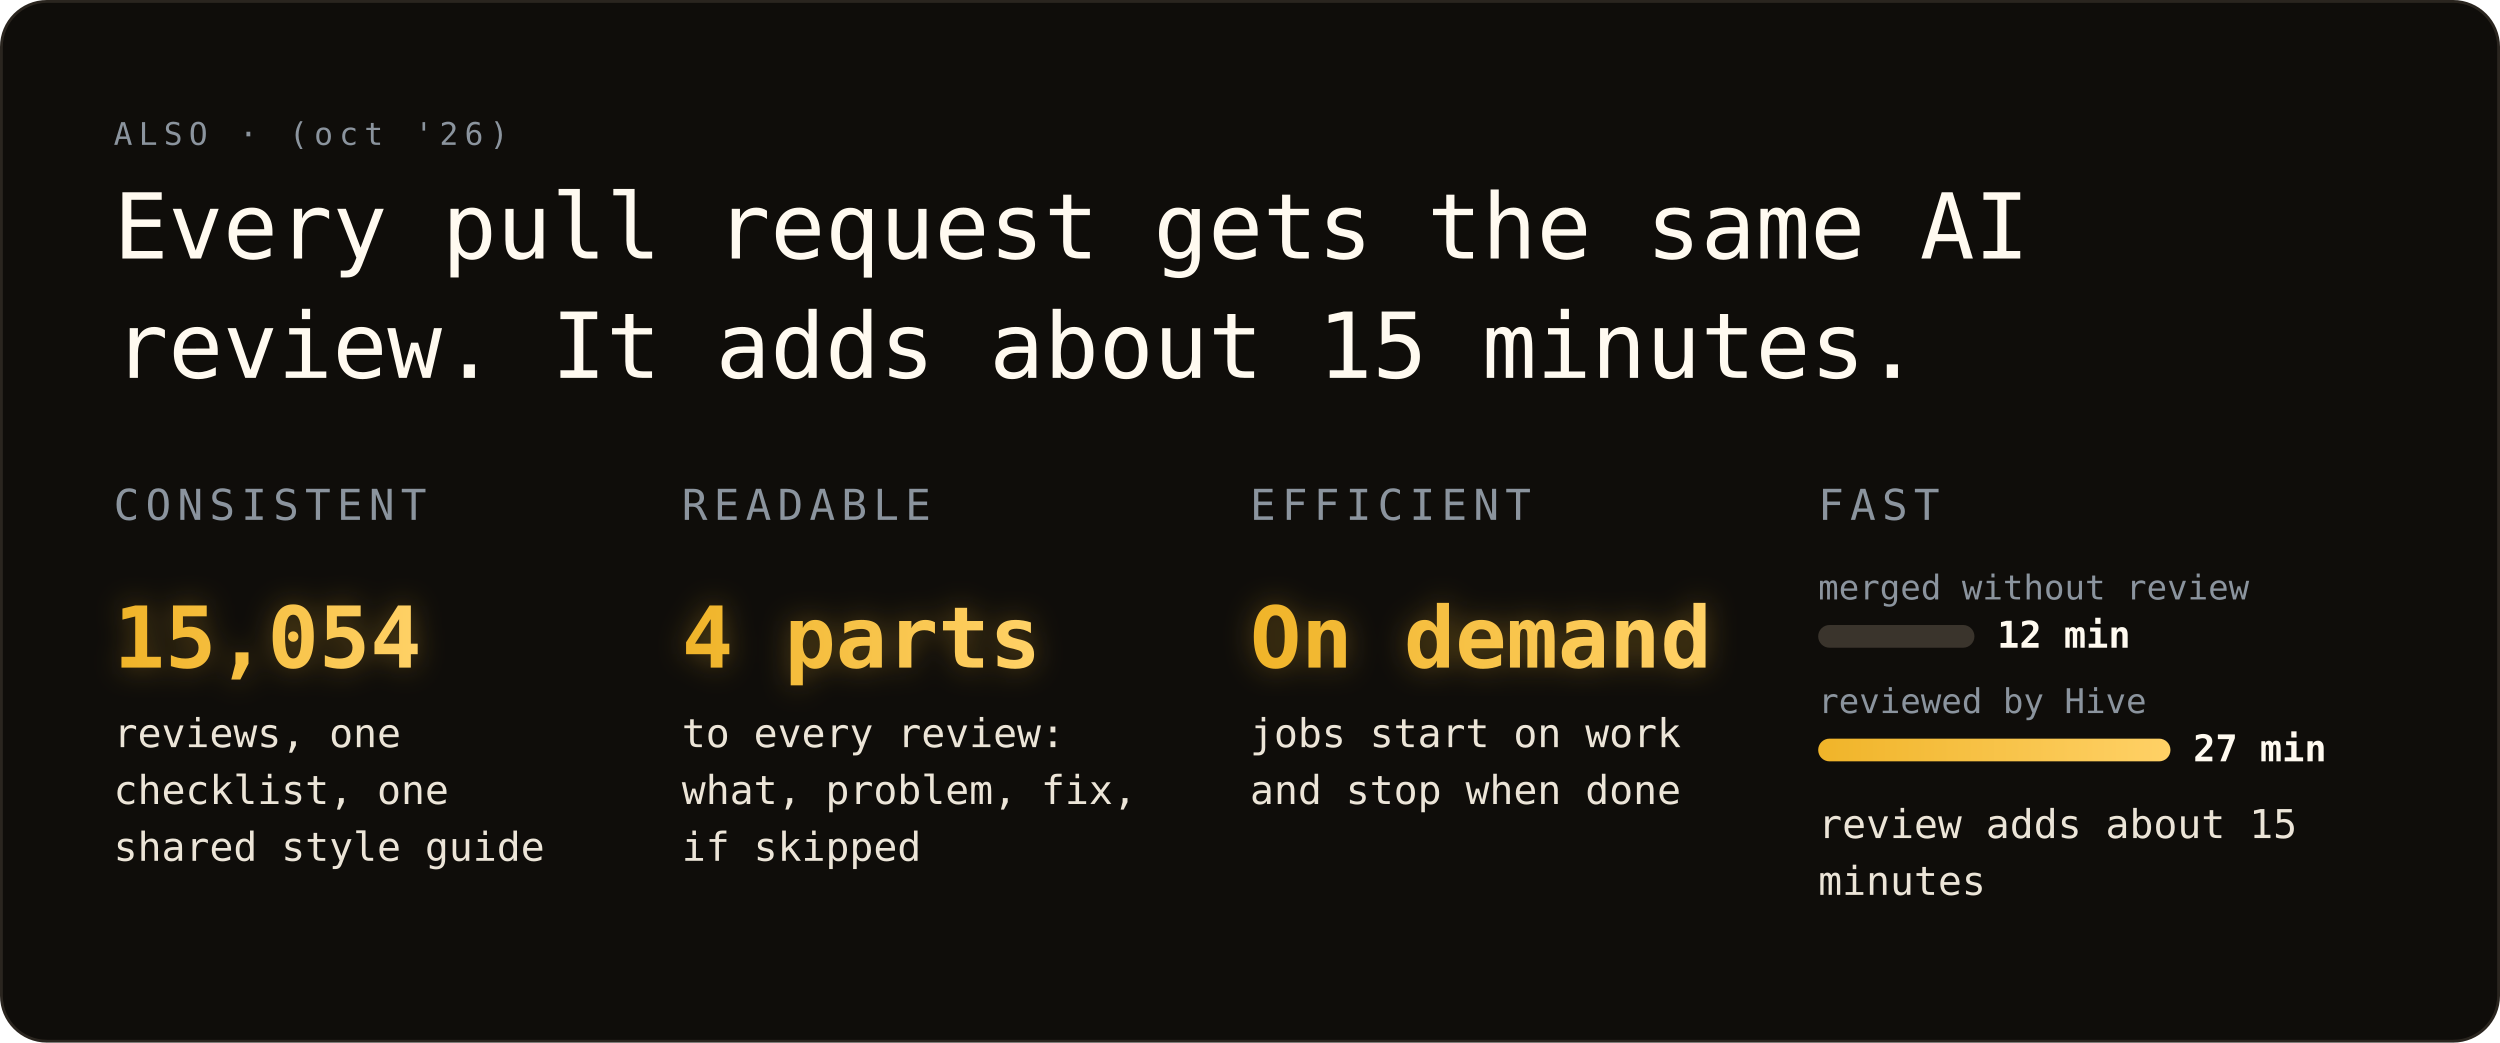
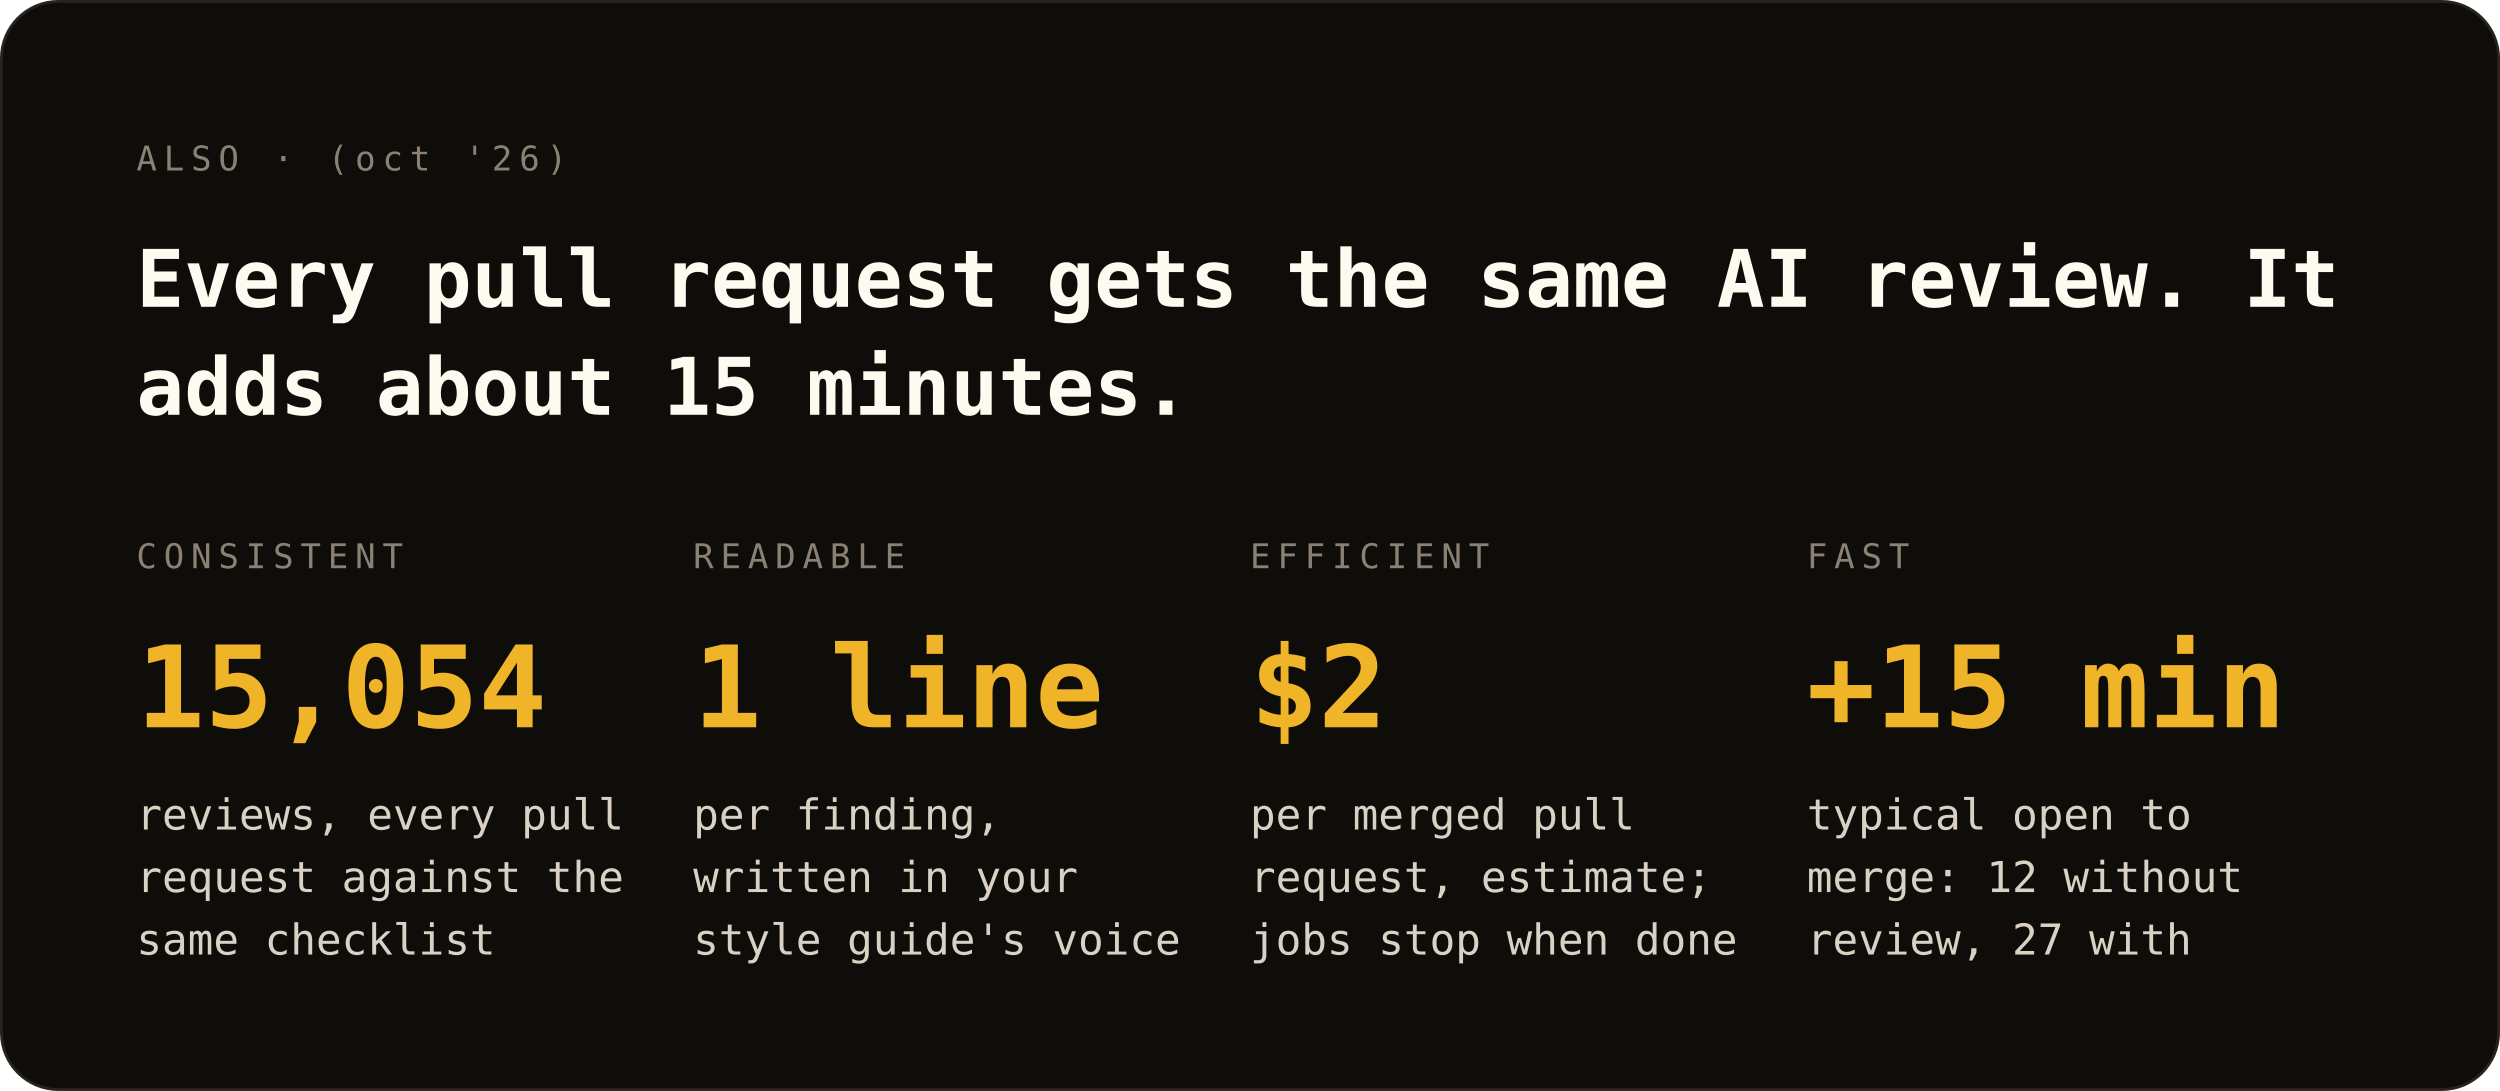
- <svg xmlns="http://www.w3.org/2000/svg" width="1760" height="734" viewBox="0 0 880 367" role="img" aria-label="Also: consistent, readable, efficient, fast" font-family="'IBM Plex Mono', 'JetBrains Mono', ui-monospace, SFMono-Regular, Menlo, Consolas, monospace">
-   <defs>
-     <linearGradient id="amber" x1="0" y1="0" x2="1" y2="0">
-       <stop offset="0" stop-color="#f0b429" />
-       <stop offset="1" stop-color="#ffd166" />
-     </linearGradient>
-     <filter id="glow" x="-20%" y="-40%" width="140%" height="180%">
-       <feGaussianBlur stdDeviation="5" />
-     </filter>
-   </defs>
-   <rect x="0.5" y="0.5" width="879" height="366" rx="16" fill="#0f0d0a" stroke="#2a251f" />
-   <text x="40" y="51" fill="#8b949e" font-size="11" font-weight="500" letter-spacing="2.2">ALSO · (oct '26)</text>
-   <text x="40" y="91" fill="#fffaf0" font-size="32">Every pull request gets the same AI</text>
-   <text x="40" y="133" fill="#fffaf0" font-size="32">review. It adds about 15 minutes.</text>
-   <text x="40" y="183" fill="#8b949e" font-size="15" font-weight="500" letter-spacing="2.2">CONSISTENT</text>
-   <text x="40" y="235" fill="#f0b429" font-size="30" font-weight="700" filter="url(#glow)" opacity="0.35">15,054</text>
-   <text x="40" y="235" fill="url(#amber)" font-size="30" font-weight="700">15,054</text>
-   <text x="40" y="263" fill="#ece5d8" font-size="14">reviews, one</text>
-   <text x="40" y="283" fill="#ece5d8" font-size="14">checklist, one</text>
-   <text x="40" y="303" fill="#ece5d8" font-size="14">shared style guide</text>
-   <text x="240" y="183" fill="#8b949e" font-size="15" font-weight="500" letter-spacing="2.2">READABLE</text>
-   <text x="240" y="235" fill="#f0b429" font-size="30" font-weight="700" filter="url(#glow)" opacity="0.35">4 parts</text>
-   <text x="240" y="235" fill="url(#amber)" font-size="30" font-weight="700">4 parts</text>
-   <text x="240" y="263" fill="#ece5d8" font-size="14">to every review:</text>
-   <text x="240" y="283" fill="#ece5d8" font-size="14">what, problem, fix,</text>
-   <text x="240" y="303" fill="#ece5d8" font-size="14">if skipped</text>
-   <text x="440" y="183" fill="#8b949e" font-size="15" font-weight="500" letter-spacing="2.2">EFFICIENT</text>
-   <text x="440" y="235" fill="#f0b429" font-size="30" font-weight="700" filter="url(#glow)" opacity="0.35">On demand</text>
-   <text x="440" y="235" fill="url(#amber)" font-size="30" font-weight="700">On demand</text>
-   <text x="440" y="263" fill="#ece5d8" font-size="14">jobs start on work</text>
-   <text x="440" y="283" fill="#ece5d8" font-size="14">and stop when done</text>
-   <text x="640" y="183" fill="#8b949e" font-size="15" font-weight="500" letter-spacing="2.2">FAST</text>
-   <text x="640" y="211" fill="#8b949e" font-size="12">merged without review</text>
-   <rect x="640" y="220" width="55" height="8" rx="4" fill="#3a342c" />
-   <text x="703" y="228" fill="#fffaf0" font-size="13" font-weight="700">12 min</text>
-   <text x="640" y="251" fill="#8b949e" font-size="12">reviewed by Hive</text>
-   <rect x="640" y="260" width="124" height="8" rx="4" fill="url(#amber)" />
-   <text x="772" y="268" fill="#fffaf0" font-size="13" font-weight="700">27 min</text>
-   <text x="640" y="295" fill="#ece5d8" font-size="14">review adds about 15</text>
-   <text x="640" y="315" fill="#ece5d8" font-size="14">minutes</text>
+ <svg xmlns="http://www.w3.org/2000/svg" width="1760" height="768" viewBox="0 0 880 384" role="img" aria-label="Also: consistent, readable, efficient, fast" font-family="'IBM Plex Mono', 'JetBrains Mono', ui-monospace, SFMono-Regular, Menlo, Consolas, monospace">
+   <rect x="0.5" y="0.5" width="879" height="383" rx="20" fill="#0f0d0a" stroke="#28231c" />
+   <text x="48" y="60" fill="#8a8174" font-size="12" font-weight="500" letter-spacing="2.4">ALSO · (oct '26)</text>
+   <text x="48" y="108" fill="#fffaf0" font-size="28" font-weight="700">Every pull request gets the same AI review. It</text>
+   <text x="48" y="146" fill="#fffaf0" font-size="28" font-weight="700">adds about 15 minutes.</text>
+   <text x="48" y="200" fill="#8a8174" font-size="12" font-weight="500" letter-spacing="2.4">CONSISTENT</text>
+   <text x="48" y="256" fill="#f0b429" font-size="40" font-weight="700">15,054</text>
+   <text x="48" y="292" fill="#d9d1c4" font-size="15">reviews, every pull</text>
+   <text x="48" y="314" fill="#d9d1c4" font-size="15">request against the</text>
+   <text x="48" y="336" fill="#d9d1c4" font-size="15">same checklist</text>
+   <text x="244" y="200" fill="#8a8174" font-size="12" font-weight="500" letter-spacing="2.4">READABLE</text>
+   <text x="244" y="256" fill="#f0b429" font-size="40" font-weight="700">1 line</text>
+   <text x="244" y="292" fill="#d9d1c4" font-size="15">per finding,</text>
+   <text x="244" y="314" fill="#d9d1c4" font-size="15">written in your</text>
+   <text x="244" y="336" fill="#d9d1c4" font-size="15">style guide's voice</text>
+   <text x="440" y="200" fill="#8a8174" font-size="12" font-weight="500" letter-spacing="2.4">EFFICIENT</text>
+   <text x="440" y="256" fill="#f0b429" font-size="40" font-weight="700">$2</text>
+   <text x="440" y="292" fill="#d9d1c4" font-size="15">per merged pull</text>
+   <text x="440" y="314" fill="#d9d1c4" font-size="15">request, estimate;</text>
+   <text x="440" y="336" fill="#d9d1c4" font-size="15">jobs stop when done</text>
+   <text x="636" y="200" fill="#8a8174" font-size="12" font-weight="500" letter-spacing="2.4">FAST</text>
+   <text x="636" y="256" fill="#f0b429" font-size="40" font-weight="700">+15 min</text>
+   <text x="636" y="292" fill="#d9d1c4" font-size="15">typical open to</text>
+   <text x="636" y="314" fill="#d9d1c4" font-size="15">merge: 12 without</text>
+   <text x="636" y="336" fill="#d9d1c4" font-size="15">review, 27 with</text>
</svg>
